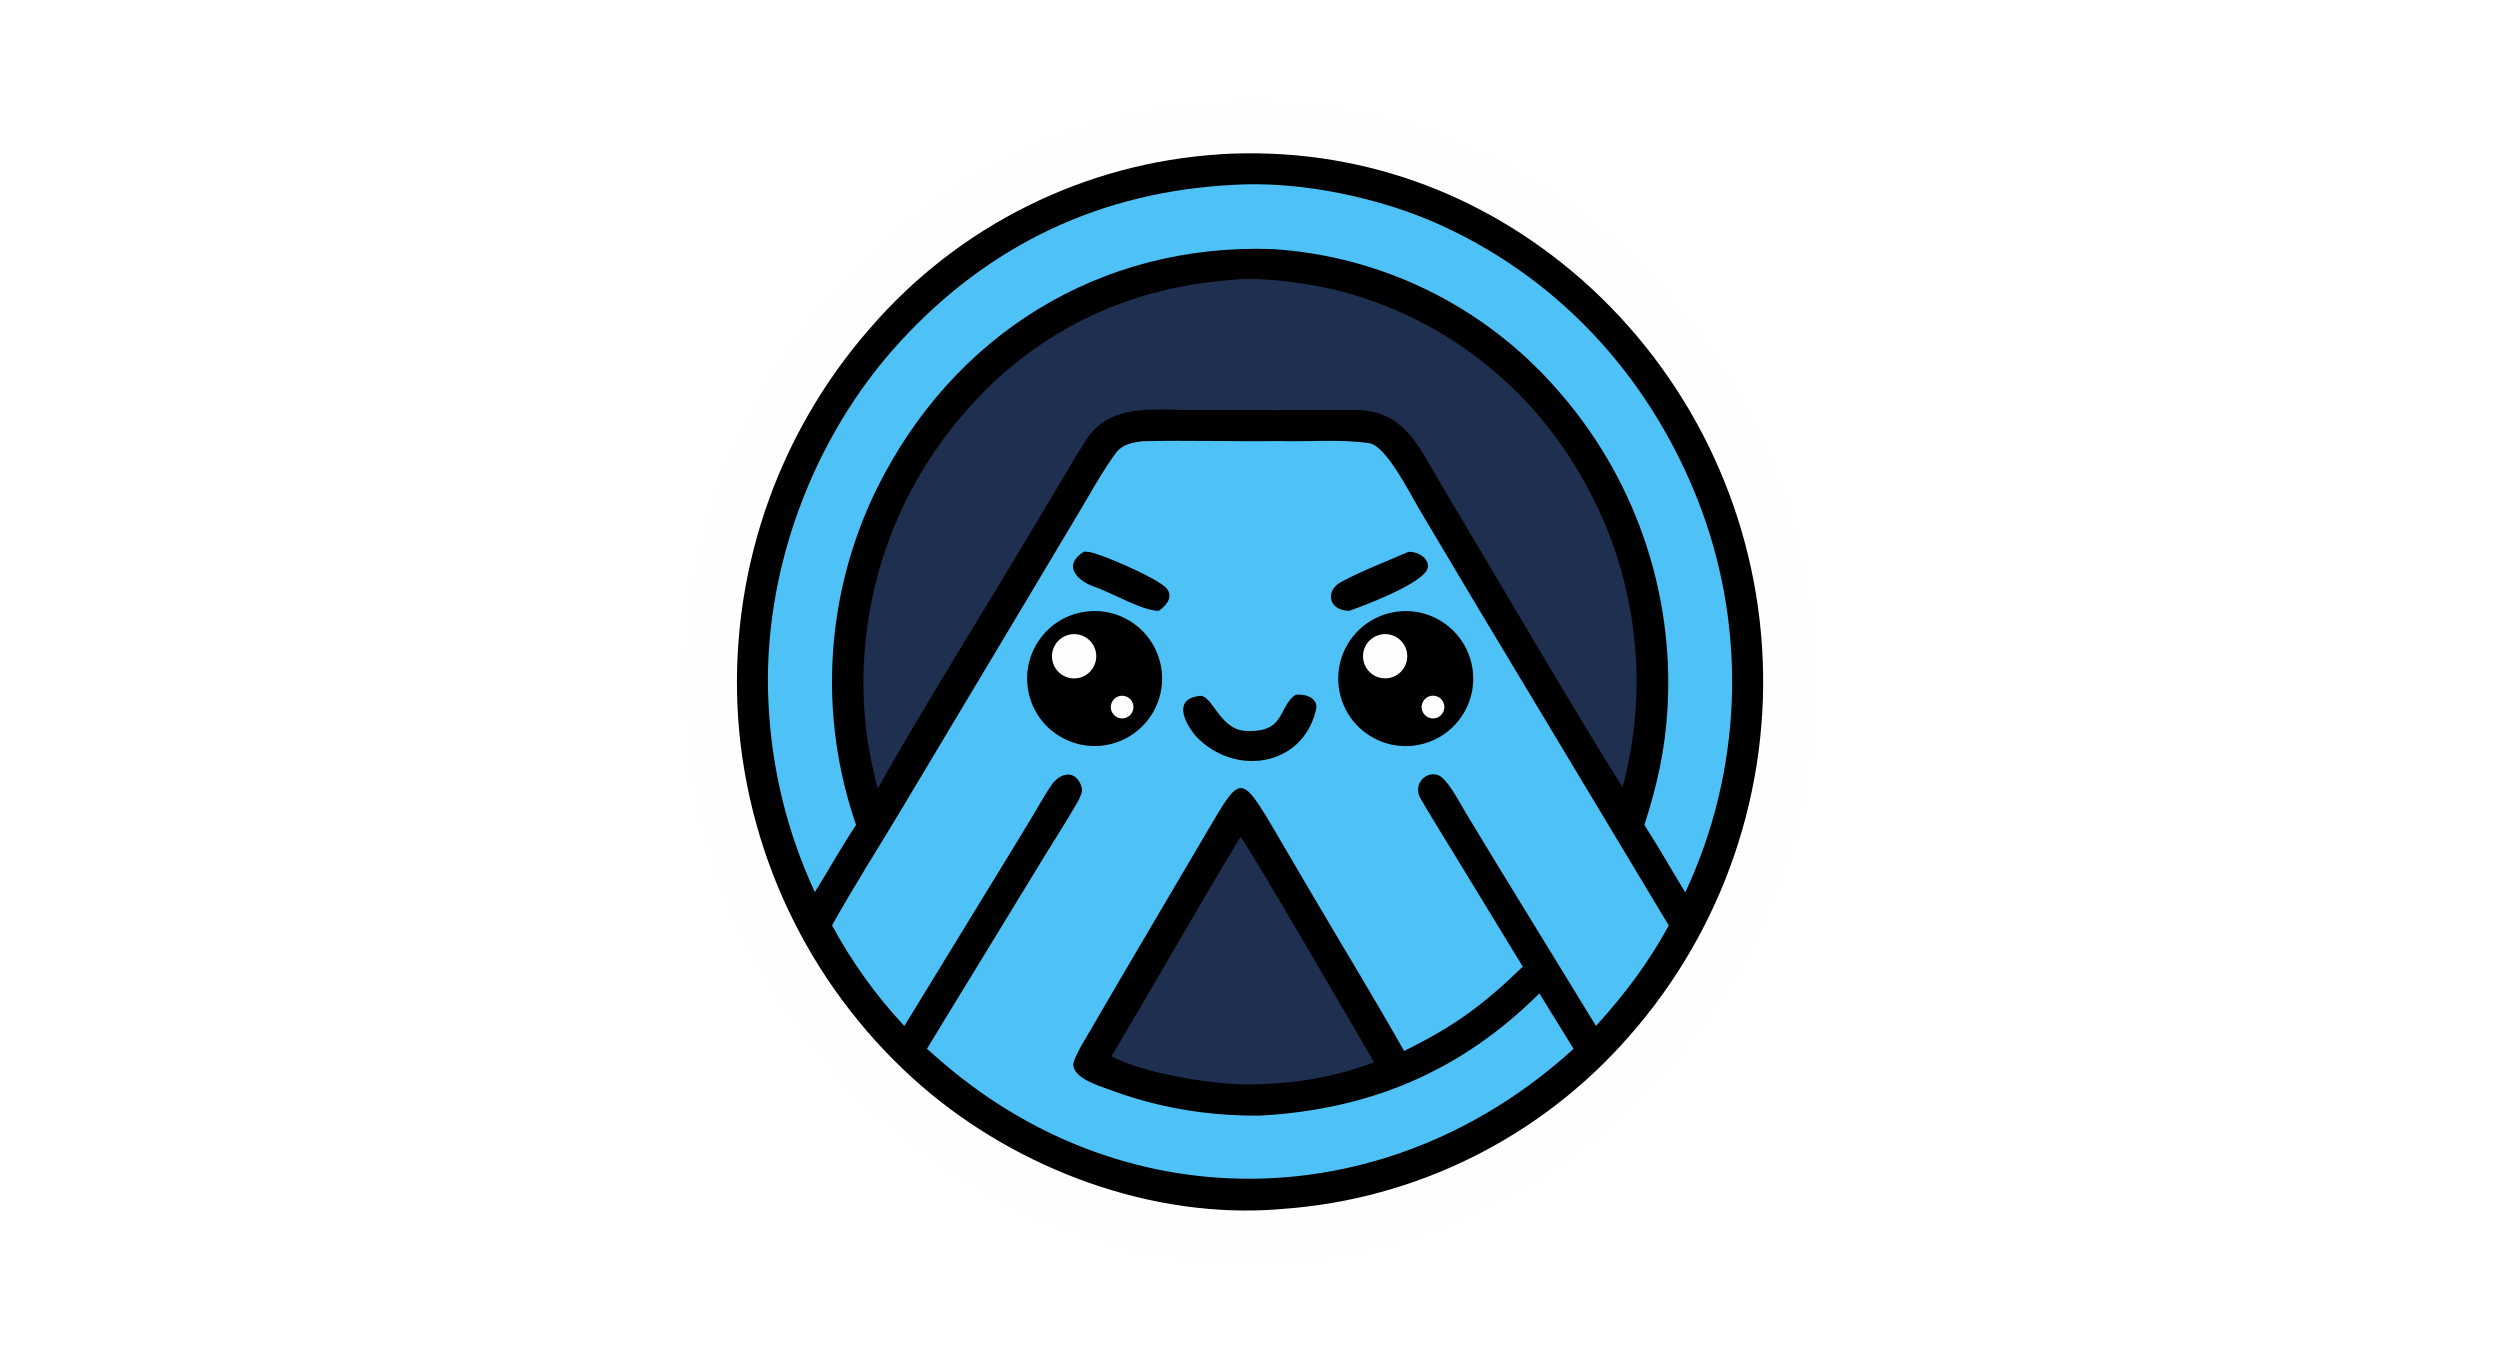
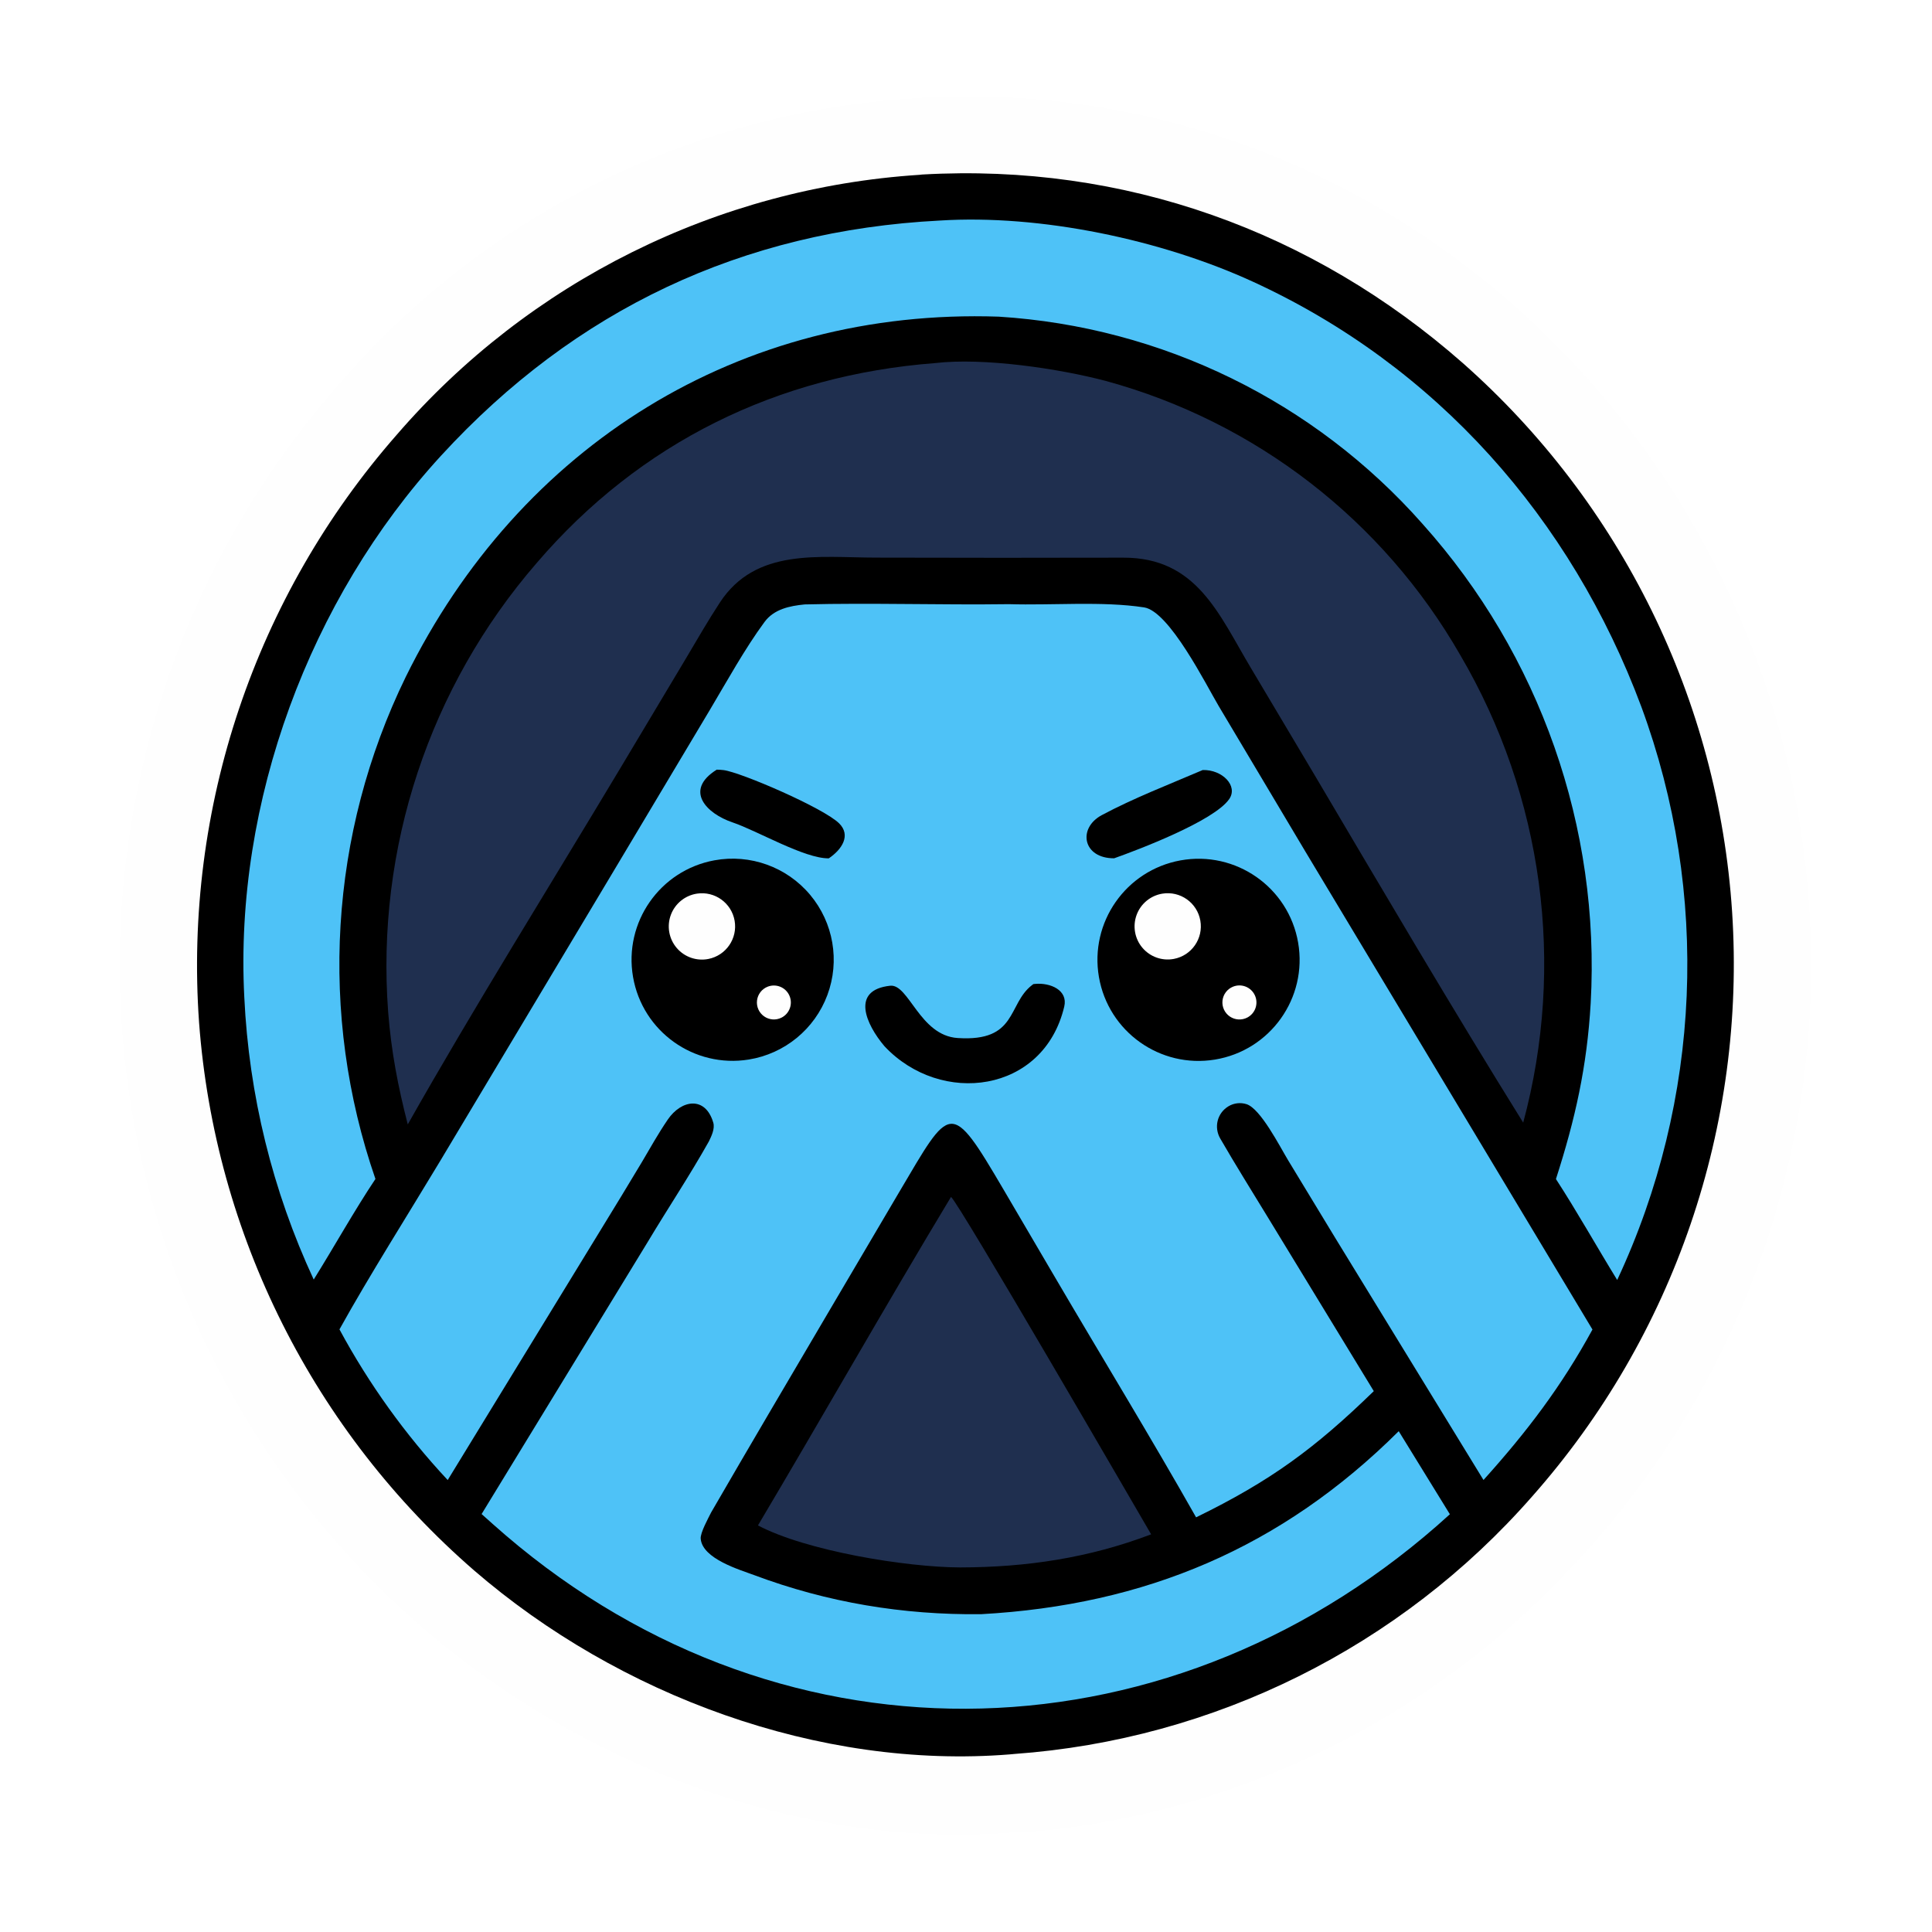
- <svg xmlns="http://www.w3.org/2000/svg" version="1.1" style="display: block;" viewBox="0 0 2048 1117" width="1408" height="768" preserveAspectRatio="none">
+ <svg xmlns="http://www.w3.org/2000/svg" version="1.1" style="display: block;" viewBox="495.92 30.79 1056.88 1056.88" width="1024" height="1024">
  <path transform="translate(0,0)" fill="rgb(254,254,254)" d="M 998.917 84.431 C 1001.61 83.957 1004.22 84.076 1006.95 83.966 C 1130.82 78.938 1247.85 124.815 1337.89 210.514 C 1430.3 298.763 1483.78 420.157 1486.55 547.903 C 1489.55 674.901 1441.9 797.874 1354.12 889.699 C 1292.11 955.595 1212.09 1001.79 1124.02 1022.54 C 1101.3 1027.9 1072.85 1032.66 1049.48 1033.19 C 1047.88 1033.35 1046.27 1033.48 1044.67 1033.59 C 928.883 1041.12 809.955 994.262 723.626 918.161 C 627.932 833.886 569.85 714.89 562.28 587.602 C 554.622 459.59 598.375 333.816 683.828 238.195 C 763.809 146.527 877.443 91.073 998.917 84.431 z" />
  <path transform="translate(0,0)" fill="rgb(0,0,0)" d="M 998.977 126.421 C 999.459 126.367 999.941 126.313 1000.42 126.259 C 1110.93 119.968 1213.94 157.119 1296.1 229.378 C 1382.9 306.086 1435.87 413.995 1443.45 529.586 C 1451.09 646.481 1411.74 761.588 1334.13 849.336 C 1261.91 931.79 1160.08 982.435 1050.75 990.281 C 1049.96 990.367 1049.17 990.441 1048.38 990.503 C 943.892 998.924 834.312 958.091 755.441 890.024 C 667.59 813.869 613.44 706.047 604.816 590.103 C 596.476 472.788 635.426 357.014 712.981 268.597 C 785.397 184.779 888.439 133.554 998.977 126.421 z" />
  <path transform="translate(0,0)" fill="rgb(78,194,247)" d="M 936.139 361.431 C 972.631 360.513 1011 361.796 1047.91 361.29 C 1071.31 362.014 1098.89 359.552 1121.77 363.055 C 1135.63 365.177 1155.72 405.44 1162.58 416.997 L 1210.01 496.618 L 1367.06 758.093 C 1350.03 789.32 1331.08 814.146 1307.45 840.404 L 1226.13 707.627 L 1200.53 665.431 C 1195.95 657.833 1185.48 637.232 1177.81 634.813 C 1174.52 633.769 1170.93 634.185 1167.96 635.956 C 1161.68 639.74 1159.94 647.539 1163.43 653.584 C 1171.79 668.074 1180.88 682.585 1189.58 696.868 L 1247.44 791.794 C 1215.23 823.088 1191.17 840.831 1150.23 860.839 C 1125.62 817.316 1098.23 772.47 1072.83 729.15 L 1045.03 681.75 C 1015.61 631.664 1016.15 635.007 987.838 682.869 L 948.928 748.917 C 927.59 785.209 906.013 821.723 884.927 858.172 C 883.346 861.383 878.962 869.229 879.232 872.523 C 880.138 883.549 900.671 889.514 908.339 892.387 C 948.528 907.442 989.806 914.277 1032.53 913.819 C 1122.29 908.871 1196.92 877.546 1261.08 813.705 L 1289.06 859.144 C 1140.21 994.836 927.1 1003.04 772.378 870.517 C 767.989 866.757 763.686 862.891 759.375 859.041 L 850.066 710.497 C 861.076 692.108 873.22 673.868 883.698 655.199 C 885.11 652.317 887.083 648.219 886.108 644.911 C 881.77 630.19 868.649 632.343 861.231 643.229 C 855.771 651.242 851.752 658.576 847.094 666.431 C 839.809 678.59 832.454 690.707 825.029 702.781 L 740.827 840.44 C 717.648 815.612 697.75 787.912 681.621 758.02 C 698.033 728.446 719.048 695.294 736.683 665.946 L 832.54 505.72 L 884.265 419.094 C 893.572 403.461 903.416 385.57 914.163 371.007 C 919.33 364.005 927.911 362.236 936.139 361.431 z" />
  <path transform="translate(0,0)" fill="rgb(0,0,0)" d="M 886.727 501.421 C 906.299 497.828 926.293 505.03 939.079 520.279 C 951.866 535.527 955.473 556.469 948.524 575.117 C 941.576 593.764 925.144 607.239 905.497 610.402 C 875.579 615.218 847.358 595.058 842.214 565.194 C 837.071 535.331 856.921 506.891 886.727 501.421 z" />
  <path transform="translate(0,0)" fill="rgb(254,254,254)" d="M 877.232 519.635 C 886.974 518.18 896.097 524.764 897.787 534.468 C 899.477 544.172 893.116 553.452 883.456 555.376 C 876.996 556.664 870.345 554.348 866.081 549.327 C 861.817 544.306 860.608 537.369 862.924 531.202 C 865.24 525.035 870.717 520.608 877.232 519.635 z" />
  <path transform="translate(0,0)" fill="rgb(254,254,254)" d="M 915.927 570.523 C 920.545 568.747 925.744 570.904 927.749 575.427 C 929.753 579.951 927.858 585.251 923.441 587.479 C 920.38 589.022 916.718 588.754 913.916 586.78 C 911.113 584.807 909.625 581.45 910.046 578.049 C 910.467 574.647 912.728 571.754 915.927 570.523 z" />
  <path transform="translate(0,0)" fill="rgb(0,0,0)" d="M 1141.68 501.46 C 1171.91 495.965 1200.82 516.169 1206.05 546.446 C 1211.28 576.722 1190.83 605.458 1160.51 610.427 C 1130.56 615.336 1102.25 595.185 1097.08 565.278 C 1091.91 535.372 1111.81 506.889 1141.68 501.46 z" />
  <path transform="translate(0,0)" fill="rgb(254,254,254)" d="M 1131.74 519.658 C 1141.55 518.037 1150.83 524.611 1152.55 534.397 C 1154.28 544.183 1147.8 553.534 1138.03 555.361 C 1131.62 556.561 1125.06 554.224 1120.85 549.243 C 1116.64 544.261 1115.44 537.402 1117.69 531.281 C 1119.94 525.161 1125.31 520.722 1131.74 519.658 z" />
  <path transform="translate(0,0)" fill="rgb(254,254,254)" d="M 1170.46 570.531 C 1175.06 568.68 1180.3 570.759 1182.38 575.261 C 1184.47 579.762 1182.66 585.106 1178.27 587.414 C 1175.22 589.015 1171.54 588.807 1168.7 586.873 C 1165.85 584.939 1164.31 581.595 1164.67 578.175 C 1165.04 574.754 1167.26 571.816 1170.46 570.531 z" />
  <path transform="translate(0,0)" fill="rgb(0,0,0)" d="M 1061.22 569.121 C 1061.6 569.084 1061.97 569.048 1062.35 569.015 C 1070.48 568.31 1080.25 572.411 1078.1 581.457 C 1066.87 628.83 1010.66 636.027 979.773 603.132 C 969.475 590.961 961.257 572.367 982.871 570.028 C 993.084 568.923 998.996 597.248 1019.77 598.629 C 1052.61 600.811 1046.93 580.139 1060.45 569.703 L 1061.22 569.121 z" />
  <path transform="translate(0,0)" fill="rgb(0,0,0)" d="M 888.001 451.825 C 889.231 451.842 890.46 451.921 891.682 452.062 C 900.954 453.143 946.613 472.834 955.02 481.262 C 961.41 487.668 956.71 495.322 949.31 500.337 C 935.958 500.507 910.298 485.275 896.593 480.653 C 882.431 475.876 869.905 463.135 888.001 451.825 z" />
  <path transform="translate(0,0)" fill="rgb(0,0,0)" d="M 1153.86 452.027 C 1164.54 451.727 1173.38 460.696 1168.32 467.957 C 1159.93 479.979 1118.46 495.683 1105.41 500.305 C 1088.25 500.409 1085.27 483.843 1098.67 476.68 C 1116.01 467.411 1135.7 459.812 1153.86 452.027 z" />
  <path transform="translate(0,0)" fill="rgb(31,47,79)" d="M 1007.39 229.418 C 1033.9 226.285 1075.31 232.421 1100.85 239.183 C 1182.79 261.541 1252.52 315.477 1294.76 389.168 C 1340.05 466.352 1352.45 558.495 1329.17 644.909 C 1291.08 583.724 1251.66 516.711 1214.8 454.334 L 1180.09 396.005 C 1162.62 366.746 1150.57 335.722 1110.37 335.854 C 1088.4 335.926 1065.9 335.848 1043.88 335.932 L 975.198 335.83 C 943.845 335.799 909.379 330.368 889.731 360.378 C 883.207 370.342 877.266 380.681 871.196 390.914 L 835.664 450.345 C 797.618 513.896 755.212 581.774 718.984 645.882 C 713.596 624.989 709.957 605.989 708.261 584.433 C 701.541 494.991 730.786 406.565 789.511 338.768 C 845.989 272.838 921.274 236.043 1007.39 229.418 z" />
  <path transform="translate(0,0)" fill="rgb(78,194,247)" d="M 1010 151.439 C 1065.1 147.946 1131.21 161.923 1181.16 184.82 C 1281.79 230.951 1355.39 314.411 1393.82 417.465 C 1431.45 519.549 1426.68 632.442 1380.59 730.993 C 1369.4 712.801 1358.66 693.589 1347.08 675.776 C 1357.63 642.987 1364.07 614.383 1366.09 579.553 C 1371.45 483.415 1338.35 389.092 1274.1 317.379 C 1214.89 250.361 1131.5 209.586 1042.25 204.012 C 900.649 199.178 780.176 274.506 717.854 401.138 C 676.079 486.836 670.123 585.635 701.3 675.732 C 689.88 692.797 678.654 712.934 667.536 730.752 C 644.985 682.214 632.087 629.755 629.559 576.294 C 624.015 469.624 665.338 358.382 737.201 280.062 C 810.592 200.077 902.027 156.987 1010 151.439 z" />
  <path transform="translate(0,0)" fill="rgb(31,47,79)" d="M 1016.16 685.554 C 1020.36 688.572 1116.32 854.176 1125.64 870.13 C 1091.5 883.104 1057.42 888.165 1021.15 888.237 C 991.491 888.133 936.875 879.178 910.554 865.249 C 945.991 805.58 980.346 744.969 1016.16 685.554 z" />
</svg>
